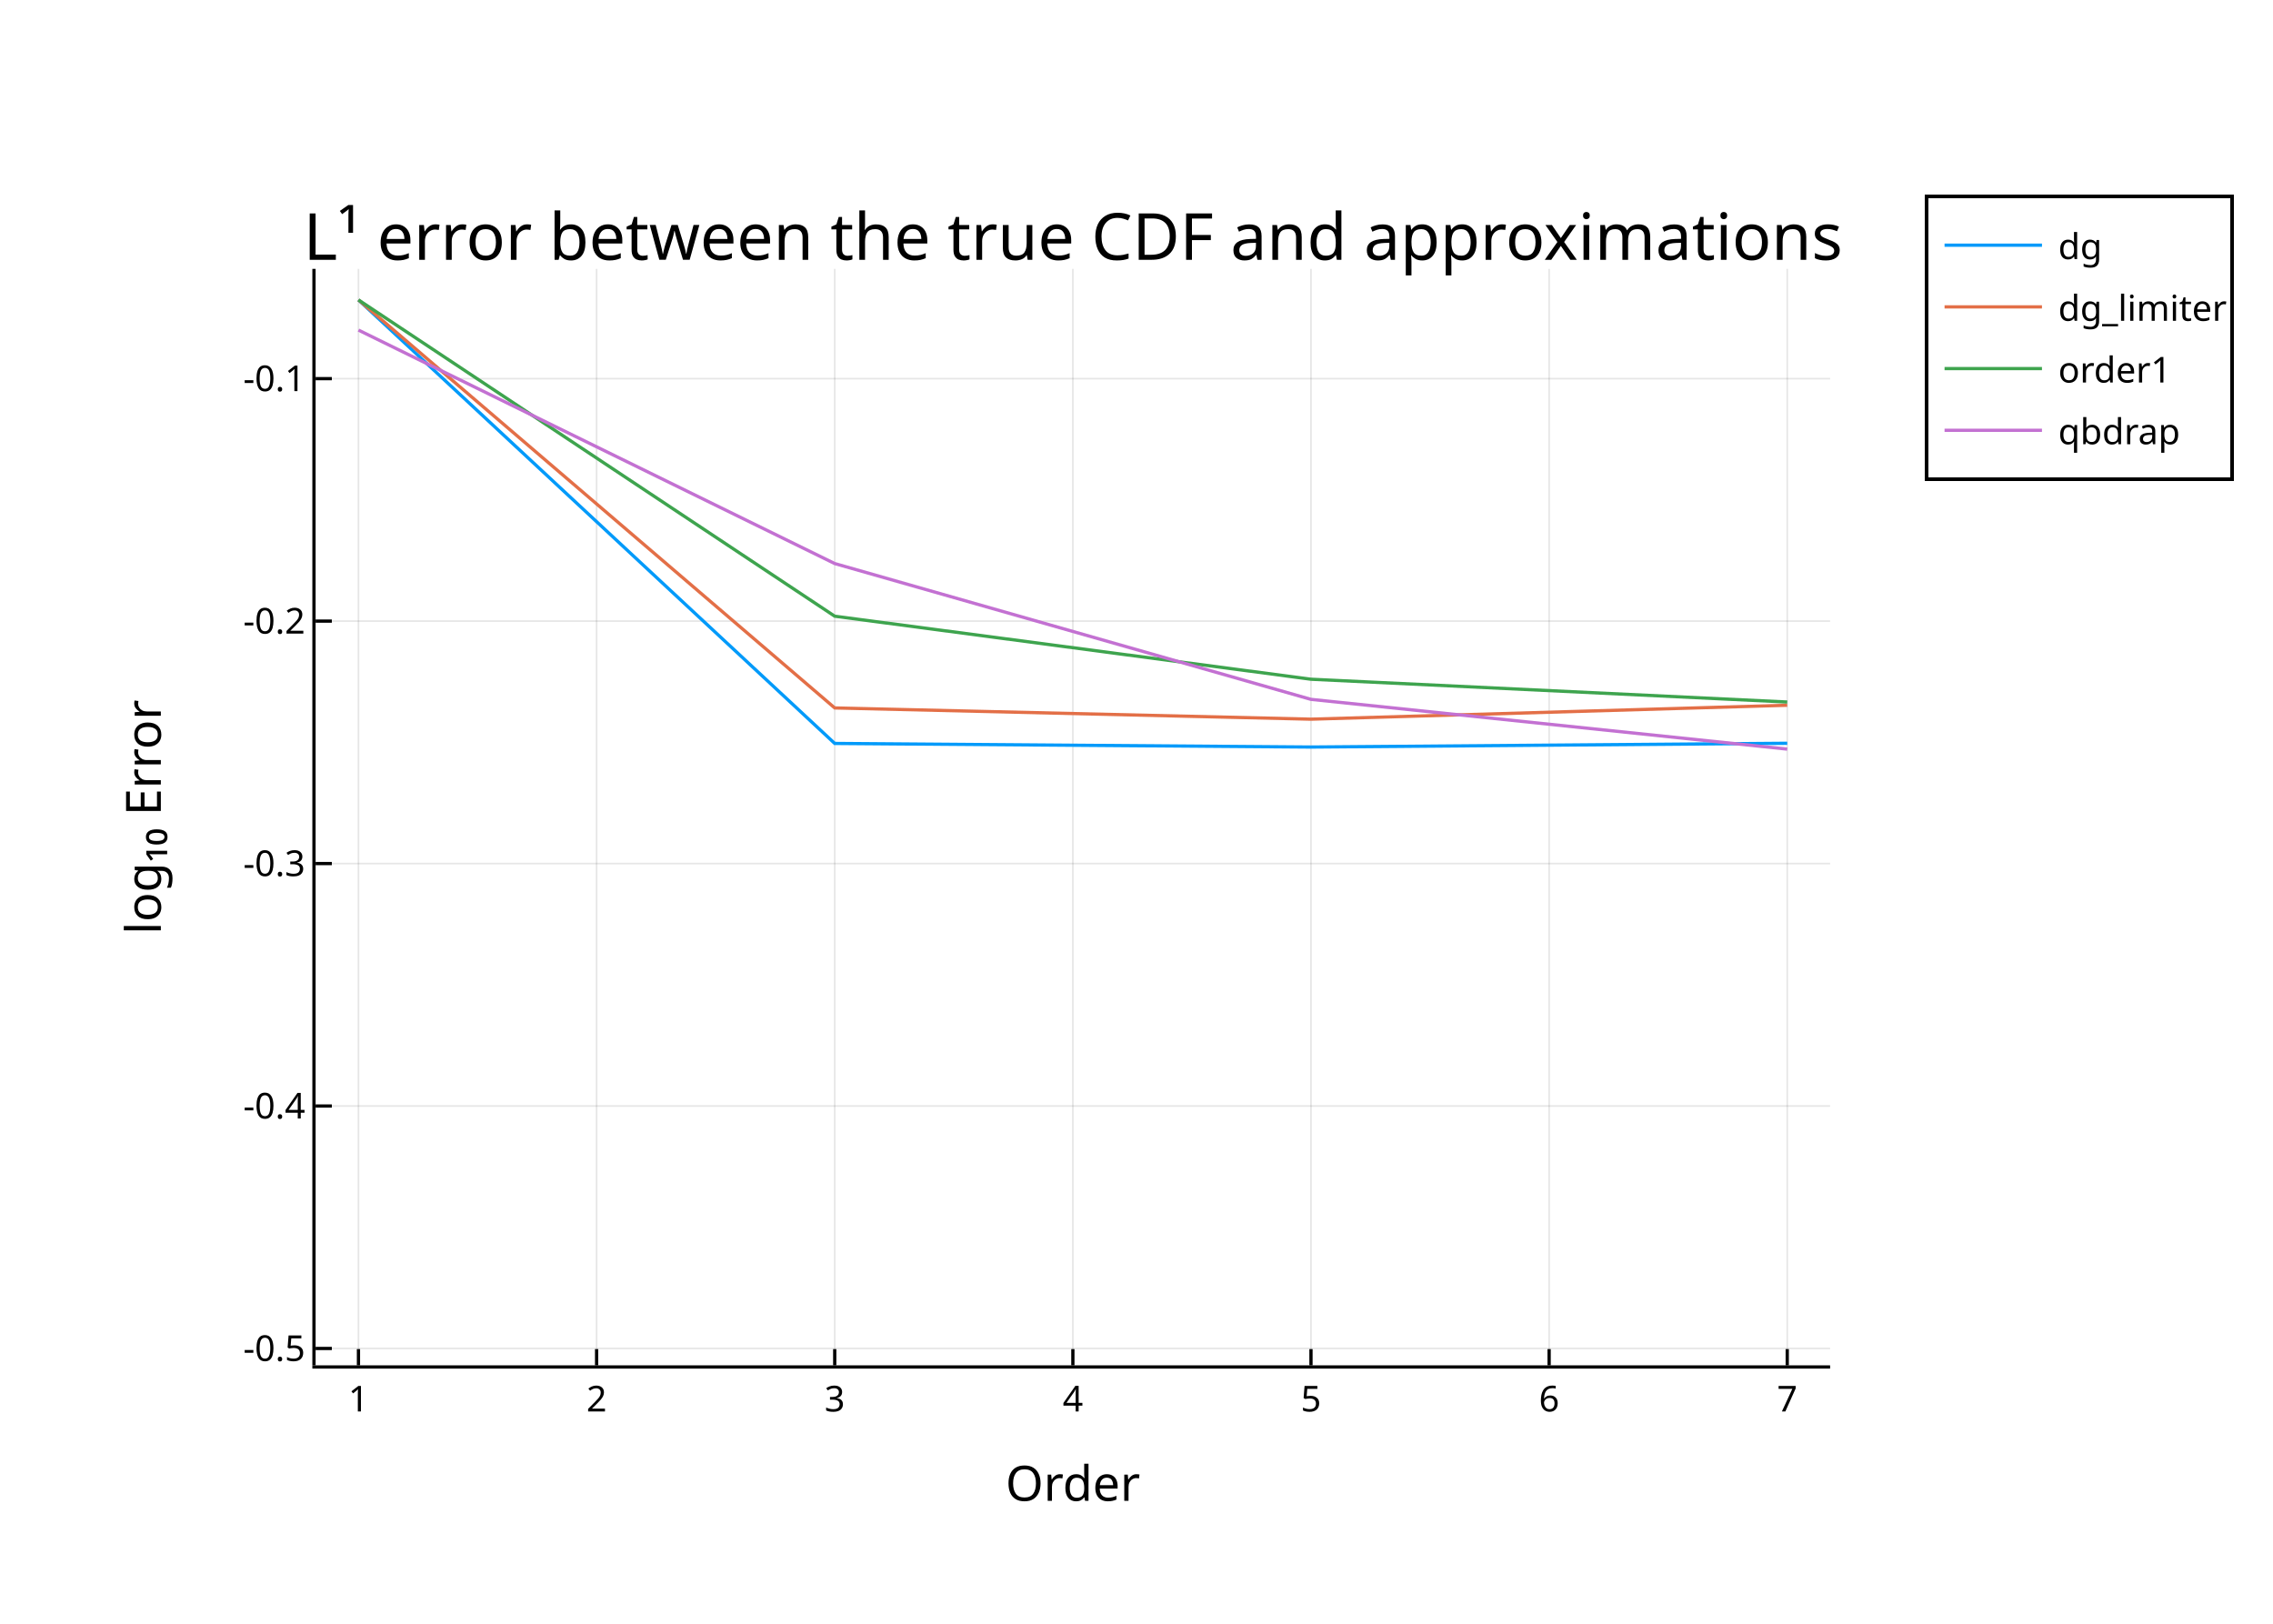
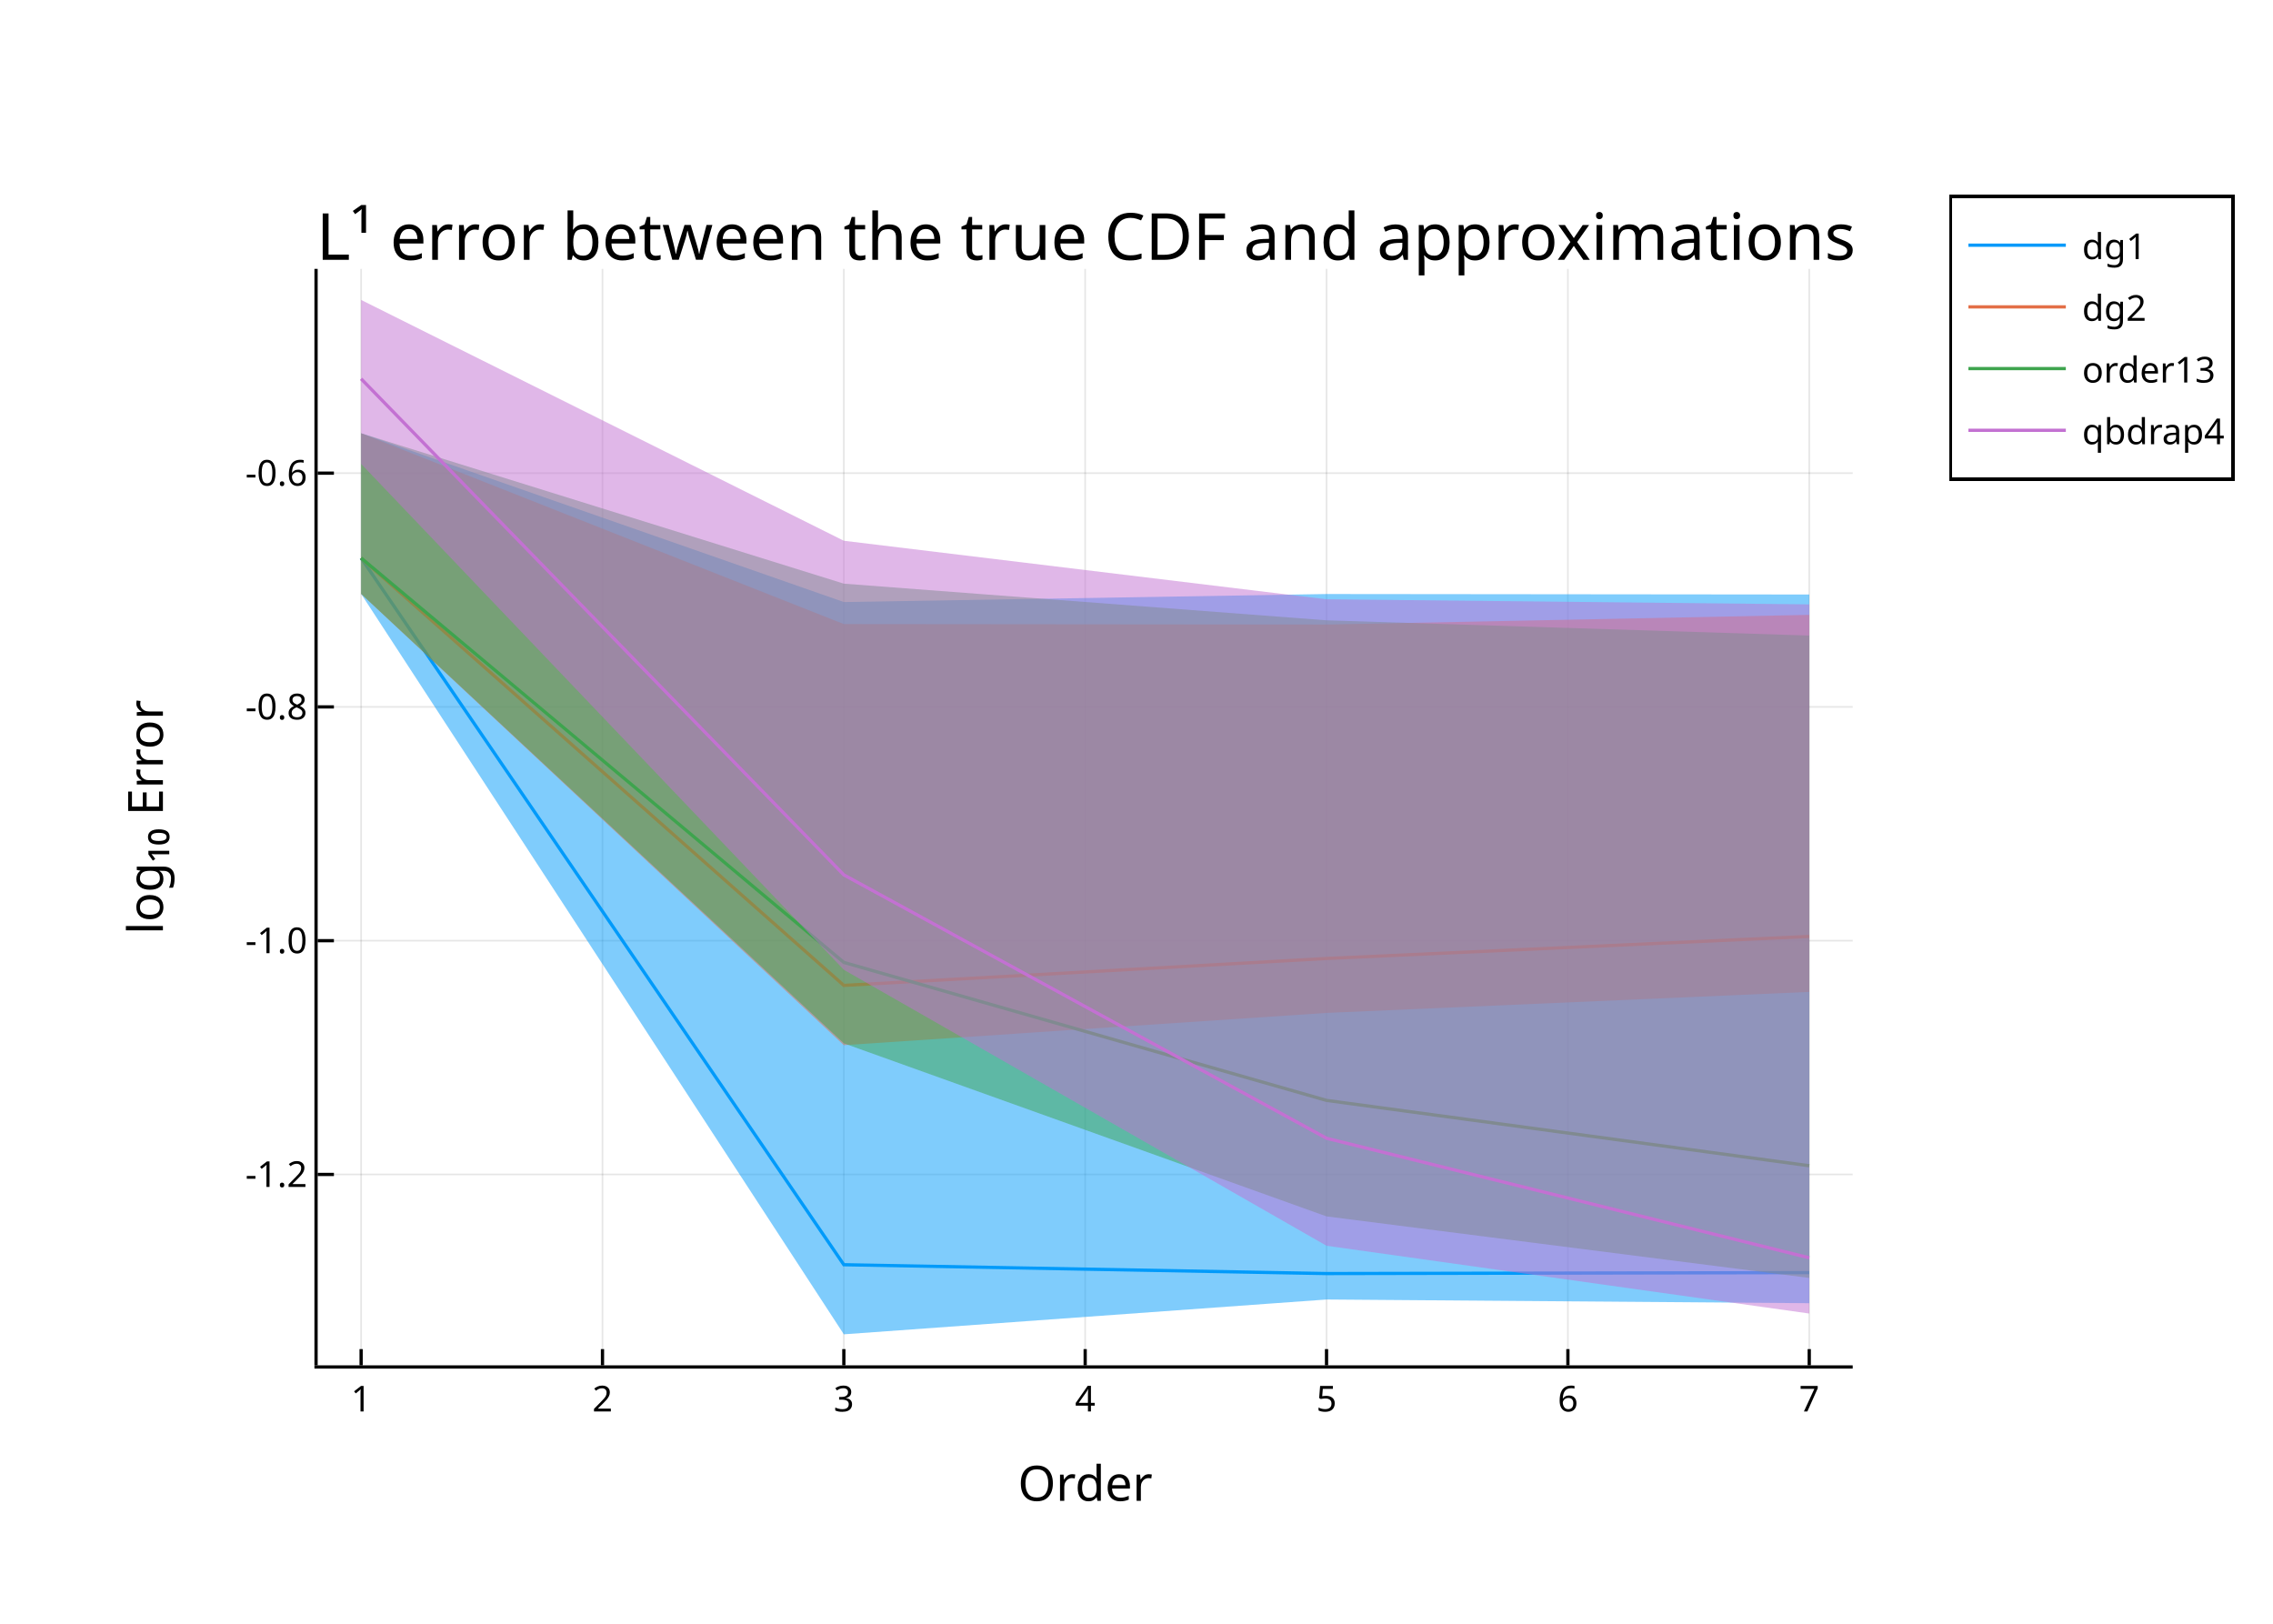
<svg xmlns="http://www.w3.org/2000/svg" class="main-svg" width="700" height="500" style="" viewBox="0 0 700 500">
  <rect x="0" y="0" width="700" height="500" style="fill: rgb(255, 255, 255); fill-opacity: 1;" />
-   <defs id="defs-80dde6">
+   <defs id="defs-a58ea8">
    <g class="clips">
-       <clipPath id="clip80dde6xyplot" class="plotclip">
-         <rect width="466.414" height="337.635" />
-       </clipPath>
-       <clipPath class="axesclip" id="clip80dde6x">
-         <rect x="97.194" y="0" width="466.414" height="500" />
-       </clipPath>
-       <clipPath class="axesclip" id="clip80dde6y">
+       <clipPath id="clipa58ea8xyplot" class="plotclip">
+         <rect width="472.729" height="337.635" />
+       </clipPath>
+       <clipPath class="axesclip" id="clipa58ea8x">
+         <rect x="97.833" y="0" width="472.729" height="500" />
+       </clipPath>
+       <clipPath class="axesclip" id="clipa58ea8y">
        <rect x="0" y="82.797" width="700" height="337.635" />
      </clipPath>
-       <clipPath class="axesclip" id="clip80dde6xy">
-         <rect x="97.194" y="82.797" width="466.414" height="337.635" />
+       <clipPath class="axesclip" id="clipa58ea8xy">
+         <rect x="97.833" y="82.797" width="472.729" height="337.635" />
      </clipPath>
    </g>
    <g class="gradients" />
  </defs>
  <g class="bglayer" />
  <g class="layer-below">
    <g class="imagelayer" />
    <g class="shapelayer" />
  </g>
  <g class="cartesianlayer">
    <g class="subplot xy">
      <g class="layer-subplot">
        <g class="shapelayer" />
        <g class="imagelayer" />
      </g>
      <g class="gridlayer">
        <g class="x">
-           <path class="xgrid crisp" transform="translate(110.3938,0)" d="M0,82.797v337.635" style="stroke: rgb(0, 0, 0); stroke-opacity: 0.1; stroke-width: 0.5px;" />
-           <path class="xgrid crisp" transform="translate(183.7338,0)" d="M0,82.797v337.635" style="stroke: rgb(0, 0, 0); stroke-opacity: 0.1; stroke-width: 0.5px;" />
-           <path class="xgrid crisp" transform="translate(257.0638,0)" d="M0,82.797v337.635" style="stroke: rgb(0, 0, 0); stroke-opacity: 0.1; stroke-width: 0.5px;" />
-           <path class="xgrid crisp" transform="translate(330.4038,0)" d="M0,82.797v337.635" style="stroke: rgb(0, 0, 0); stroke-opacity: 0.1; stroke-width: 0.5px;" />
-           <path class="xgrid crisp" transform="translate(403.7338,0)" d="M0,82.797v337.635" style="stroke: rgb(0, 0, 0); stroke-opacity: 0.1; stroke-width: 0.5px;" />
-           <path class="xgrid crisp" transform="translate(477.0738,0)" d="M0,82.797v337.635" style="stroke: rgb(0, 0, 0); stroke-opacity: 0.1; stroke-width: 0.5px;" />
-           <path class="xgrid crisp" transform="translate(550.4038,0)" d="M0,82.797v337.635" style="stroke: rgb(0, 0, 0); stroke-opacity: 0.1; stroke-width: 0.5px;" />
+           <path class="xgrid crisp" transform="translate(111.2128,0)" d="M0,82.797v337.635" style="stroke: rgb(0, 0, 0); stroke-opacity: 0.1; stroke-width: 0.5px;" />
+           <path class="xgrid crisp" transform="translate(185.5428,0)" d="M0,82.797v337.635" style="stroke: rgb(0, 0, 0); stroke-opacity: 0.1; stroke-width: 0.5px;" />
+           <path class="xgrid crisp" transform="translate(259.8728,0)" d="M0,82.797v337.635" style="stroke: rgb(0, 0, 0); stroke-opacity: 0.1; stroke-width: 0.5px;" />
+           <path class="xgrid crisp" transform="translate(334.1928,0)" d="M0,82.797v337.635" style="stroke: rgb(0, 0, 0); stroke-opacity: 0.1; stroke-width: 0.5px;" />
+           <path class="xgrid crisp" transform="translate(408.5228,0)" d="M0,82.797v337.635" style="stroke: rgb(0, 0, 0); stroke-opacity: 0.1; stroke-width: 0.5px;" />
+           <path class="xgrid crisp" transform="translate(482.8528,0)" d="M0,82.797v337.635" style="stroke: rgb(0, 0, 0); stroke-opacity: 0.1; stroke-width: 0.5px;" />
+           <path class="xgrid crisp" transform="translate(557.1828,0)" d="M0,82.797v337.635" style="stroke: rgb(0, 0, 0); stroke-opacity: 0.1; stroke-width: 0.5px;" />
        </g>
        <g class="y">
-           <path class="ygrid crisp" transform="translate(0,415.2369)" d="M97.194,0h466.414" style="stroke: rgb(0, 0, 0); stroke-opacity: 0.1; stroke-width: 0.5px;" />
-           <path class="ygrid crisp" transform="translate(0,340.5769)" d="M97.194,0h466.414" style="stroke: rgb(0, 0, 0); stroke-opacity: 0.1; stroke-width: 0.5px;" />
-           <path class="ygrid crisp" transform="translate(0,265.9169)" d="M97.194,0h466.414" style="stroke: rgb(0, 0, 0); stroke-opacity: 0.1; stroke-width: 0.5px;" />
-           <path class="ygrid crisp" transform="translate(0,191.2569)" d="M97.194,0h466.414" style="stroke: rgb(0, 0, 0); stroke-opacity: 0.1; stroke-width: 0.5px;" />
-           <path class="ygrid crisp" transform="translate(0,116.5969)" d="M97.194,0h466.414" style="stroke: rgb(0, 0, 0); stroke-opacity: 0.1; stroke-width: 0.5px;" />
+           <path class="ygrid crisp" transform="translate(0,361.6469)" d="M97.833,0h472.729" style="stroke: rgb(0, 0, 0); stroke-opacity: 0.1; stroke-width: 0.5px;" />
+           <path class="ygrid crisp" transform="translate(0,289.6669)" d="M97.833,0h472.729" style="stroke: rgb(0, 0, 0); stroke-opacity: 0.1; stroke-width: 0.5px;" />
+           <path class="ygrid crisp" transform="translate(0,217.6769)" d="M97.833,0h472.729" style="stroke: rgb(0, 0, 0); stroke-opacity: 0.1; stroke-width: 0.5px;" />
+           <path class="ygrid crisp" transform="translate(0,145.6969)" d="M97.833,0h472.729" style="stroke: rgb(0, 0, 0); stroke-opacity: 0.1; stroke-width: 0.5px;" />
        </g>
      </g>
      <g class="zerolinelayer" />
      <path class="xlines-below" />
      <path class="ylines-below" />
      <g class="overlines-below" />
      <g class="xaxislayer-below" />
      <g class="yaxislayer-below" />
      <g class="overaxes-below" />
-       <g class="plot" transform="translate(97.19378,82.79692)" clip-path="url('#clip80dde6xyplot')">
+       <g class="plot" transform="translate(97.83276,82.79692)" clip-path="url('#clipa58ea8xyplot')">
        <g class="scatterlayer mlayer">
-           <g class="trace scatter tracee92efa" style="stroke-miterlimit: 2;">
-             <g class="fills">
-               <g>
-                 <path class="js-fill" d="M13.2,-40.86L13.2,-40.86L13.2,249.56L159.87,290.37L306.54,290.1L453.21,292.49L306.54,290.1L159.87,290.37L13.2,249.56" style="fill: rgb(0, 154, 250); fill-opacity: 0.5; stroke-width: 0;" />
-               </g>
-             </g>
-             <g class="errorbars" />
-             <g class="lines">
-               <path class="js-line" d="M13.2,249.56L159.87,290.37L306.54,290.1L453.21,292.49L306.54,290.1L159.87,290.37L13.2,249.56" style="vector-effect: non-scaling-stroke; fill: none; stroke: rgb(0, 154, 250); stroke-opacity: 1; stroke-width: 0px; opacity: 1;" />
-             </g>
-             <g class="points" />
-             <g class="text" />
-           </g>
-           <g class="trace scatter tracedf5be1" style="stroke-miterlimit: 2; opacity: 1;">
-             <g class="fills" />
-             <g class="errorbars" />
-             <g class="lines">
-               <path class="js-line" d="M13.2,9.56L159.87,146.13L306.54,147.24L453.21,146.08" style="vector-effect: non-scaling-stroke; fill: none; stroke: rgb(0, 154, 250); stroke-opacity: 1; stroke-width: 1px; opacity: 1;" />
-             </g>
-             <g class="points" />
-             <g class="text" />
-           </g>
-           <g class="trace scatter traceda2862" style="stroke-miterlimit: 2;">
-             <g class="fills">
-               <g>
-                 <path class="js-fill" d="M13.2,-40.86L13.2,-40.86L13.2,249.56L159.87,285.35L306.54,292.72L453.21,293.67L306.54,292.72L159.87,285.35L13.2,249.56" style="fill: rgb(227, 111, 71); fill-opacity: 0.5; stroke-width: 0;" />
-               </g>
-             </g>
-             <g class="errorbars" />
-             <g class="lines">
-               <path class="js-line" d="M13.2,249.56L159.87,285.35L306.54,292.72L453.21,293.67L306.54,292.72L159.87,285.35L13.2,249.56" style="vector-effect: non-scaling-stroke; fill: none; stroke: rgb(227, 111, 71); stroke-opacity: 1; stroke-width: 0px; opacity: 1;" />
-             </g>
-             <g class="points" />
-             <g class="text" />
-           </g>
-           <g class="trace scatter trace3c8f31" style="stroke-miterlimit: 2; opacity: 1;">
-             <g class="fills" />
-             <g class="errorbars" />
-             <g class="lines">
-               <path class="js-line" d="M13.2,9.56L159.87,135.2L306.54,138.66L453.21,134.37" style="vector-effect: non-scaling-stroke; fill: none; stroke: rgb(227, 111, 71); stroke-opacity: 1; stroke-width: 1px; opacity: 1;" />
-             </g>
-             <g class="points" />
-             <g class="text" />
-           </g>
-           <g class="trace scatter tracedc54e0" style="stroke-miterlimit: 2;">
-             <g class="fills">
-               <g>
-                 <path class="js-fill" d="M13.2,-40.86L13.2,-40.86L13.2,249.56L159.87,306.52L306.54,289.2L453.21,290.96L306.54,289.2L159.87,306.52L13.2,249.56" style="fill: rgb(62, 164, 78); fill-opacity: 0.5; stroke-width: 0;" />
-               </g>
-             </g>
-             <g class="errorbars" />
-             <g class="lines">
-               <path class="js-line" d="M13.2,249.56L159.87,306.52L306.54,289.2L453.21,290.96L306.54,289.2L159.87,306.52L13.2,249.56" style="vector-effect: non-scaling-stroke; fill: none; stroke: rgb(62, 164, 78); stroke-opacity: 1; stroke-width: 0px; opacity: 1;" />
-             </g>
-             <g class="points" />
-             <g class="text" />
-           </g>
-           <g class="trace scatter tracea17157" style="stroke-miterlimit: 2; opacity: 1;">
-             <g class="fills" />
-             <g class="errorbars" />
-             <g class="lines">
-               <path class="js-line" d="M13.2,9.56L159.87,106.95L306.54,126.36L453.21,133.38" style="vector-effect: non-scaling-stroke; fill: none; stroke: rgb(62, 164, 78); stroke-opacity: 1; stroke-width: 1px; opacity: 1;" />
-             </g>
-             <g class="points" />
-             <g class="text" />
-           </g>
-           <g class="trace scatter trace5ed8ad" style="stroke-miterlimit: 2;">
-             <g class="fills">
-               <g>
-                 <path class="js-fill" d="M13.2,-40.86L13.2,-40.86L13.2,239.82L159.87,295.42L306.54,328.08L453.21,288.14L306.54,328.08L159.87,295.42L13.2,239.82" style="fill: rgb(195, 113, 210); fill-opacity: 0.5; stroke-width: 0;" />
-               </g>
-             </g>
-             <g class="errorbars" />
-             <g class="lines">
-               <path class="js-line" d="M13.2,239.82L159.87,295.42L306.54,328.08L453.21,288.14L306.54,328.08L159.87,295.42L13.2,239.82" style="vector-effect: non-scaling-stroke; fill: none; stroke: rgb(195, 113, 210); stroke-opacity: 1; stroke-width: 0px; opacity: 1;" />
-             </g>
-             <g class="points" />
-             <g class="text" />
-           </g>
-           <g class="trace scatter tracef15ba3" style="stroke-miterlimit: 2; opacity: 1;">
-             <g class="fills" />
-             <g class="errorbars" />
-             <g class="lines">
-               <path class="js-line" d="M13.2,18.85L159.87,90.74L306.54,132.56L453.21,147.88" style="vector-effect: non-scaling-stroke; fill: none; stroke: rgb(195, 113, 210); stroke-opacity: 1; stroke-width: 1px; opacity: 1;" />
+           <g class="trace scatter tracee7412c" style="stroke-miterlimit: 2;">
+             <g class="fills">
+               <g>
+                 <path class="js-fill" d="M13.38,-153.06L13.38,-153.06L13.38,100.08L162.04,328.08L310.69,317.36L459.35,318.5L459.35,100.27L310.69,100.12L162.04,102.59L13.38,50.62" style="fill: rgb(0, 154, 250); fill-opacity: 0.5; stroke-width: 0;" />
+               </g>
+             </g>
+             <g class="errorbars" />
+             <g class="lines">
+               <path class="js-line" d="M13.38,100.08L162.04,328.08L310.69,317.36L459.35,318.5L459.35,100.27L310.69,100.12L162.04,102.59L13.38,50.62" style="vector-effect: non-scaling-stroke; fill: none; stroke: rgb(0, 154, 250); stroke-opacity: 1; stroke-width: 0px; opacity: 1;" />
+             </g>
+             <g class="points" />
+             <g class="text" />
+           </g>
+           <g class="trace scatter trace69f51a" style="stroke-miterlimit: 2; opacity: 1;">
+             <g class="fills" />
+             <g class="errorbars" />
+             <g class="lines">
+               <path class="js-line" d="M13.38,89.04L162.04,306.65L310.69,309.37L459.35,309.08" style="vector-effect: non-scaling-stroke; fill: none; stroke: rgb(0, 154, 250); stroke-opacity: 1; stroke-width: 1px; opacity: 1;" />
+             </g>
+             <g class="points" />
+             <g class="text" />
+           </g>
+           <g class="trace scatter trace1e06ef" style="stroke-miterlimit: 2;">
+             <g class="fills">
+               <g>
+                 <path class="js-fill" d="M13.38,-153.06L13.38,-153.06L13.38,100.08L162.04,239.04L310.69,229.11L459.35,222.64L459.35,106.54L310.69,109.52L162.04,109.38L13.38,50.62" style="fill: rgb(227, 111, 71); fill-opacity: 0.5; stroke-width: 0;" />
+               </g>
+             </g>
+             <g class="errorbars" />
+             <g class="lines">
+               <path class="js-line" d="M13.38,100.08L162.04,239.04L310.69,229.11L459.35,222.64L459.35,106.54L310.69,109.52L162.04,109.38L13.38,50.62" style="vector-effect: non-scaling-stroke; fill: none; stroke: rgb(227, 111, 71); stroke-opacity: 1; stroke-width: 0px; opacity: 1;" />
+             </g>
+             <g class="points" />
+             <g class="text" />
+           </g>
+           <g class="trace scatter tracefb3526" style="stroke-miterlimit: 2; opacity: 1;">
+             <g class="fills" />
+             <g class="errorbars" />
+             <g class="lines">
+               <path class="js-line" d="M13.38,89.04L162.04,220.64L310.69,212.35L459.35,205.56" style="vector-effect: non-scaling-stroke; fill: none; stroke: rgb(227, 111, 71); stroke-opacity: 1; stroke-width: 1px; opacity: 1;" />
+             </g>
+             <g class="points" />
+             <g class="text" />
+           </g>
+           <g class="trace scatter trace733f54" style="stroke-miterlimit: 2;">
+             <g class="fills">
+               <g>
+                 <path class="js-fill" d="M13.38,-153.06L13.38,-153.06L13.38,100.08L162.04,238.48L310.69,291.77L459.35,310.72L459.35,112.91L310.69,108.22L162.04,96.93L13.38,50.62" style="fill: rgb(62, 164, 78); fill-opacity: 0.5; stroke-width: 0;" />
+               </g>
+             </g>
+             <g class="errorbars" />
+             <g class="lines">
+               <path class="js-line" d="M13.38,100.08L162.04,238.48L310.69,291.77L459.35,310.72L459.35,112.91L310.69,108.22L162.04,96.93L13.38,50.62" style="vector-effect: non-scaling-stroke; fill: none; stroke: rgb(62, 164, 78); stroke-opacity: 1; stroke-width: 0px; opacity: 1;" />
+             </g>
+             <g class="points" />
+             <g class="text" />
+           </g>
+           <g class="trace scatter traced2b7b2" style="stroke-miterlimit: 2; opacity: 1;">
+             <g class="fills" />
+             <g class="errorbars" />
+             <g class="lines">
+               <path class="js-line" d="M13.38,89.04L162.04,213.56L310.69,256.05L459.35,276.17" style="vector-effect: non-scaling-stroke; fill: none; stroke: rgb(62, 164, 78); stroke-opacity: 1; stroke-width: 1px; opacity: 1;" />
+             </g>
+             <g class="points" />
+             <g class="text" />
+           </g>
+           <g class="trace scatter tracea1d3e6" style="stroke-miterlimit: 2;">
+             <g class="fills">
+               <g>
+                 <path class="js-fill" d="M13.38,-153.06L13.38,-153.06L13.38,60.04L162.04,215.83L310.69,300.81L459.35,321.68L459.35,103.31L310.69,101.74L162.04,83.72L13.38,9.56" style="fill: rgb(195, 113, 210); fill-opacity: 0.5; stroke-width: 0;" />
+               </g>
+             </g>
+             <g class="errorbars" />
+             <g class="lines">
+               <path class="js-line" d="M13.38,60.04L162.04,215.83L310.69,300.81L459.35,321.68L459.35,103.31L310.69,101.74L162.04,83.72L13.38,9.56" style="vector-effect: non-scaling-stroke; fill: none; stroke: rgb(195, 113, 210); stroke-opacity: 1; stroke-width: 0px; opacity: 1;" />
+             </g>
+             <g class="points" />
+             <g class="text" />
+           </g>
+           <g class="trace scatter traceb6b2b9" style="stroke-miterlimit: 2; opacity: 1;">
+             <g class="fills" />
+             <g class="errorbars" />
+             <g class="lines">
+               <path class="js-line" d="M13.38,33.85L162.04,186.61L310.69,267.71L459.35,304.52" style="vector-effect: non-scaling-stroke; fill: none; stroke: rgb(195, 113, 210); stroke-opacity: 1; stroke-width: 1px; opacity: 1;" />
            </g>
            <g class="points" />
            <g class="text" />
          </g>
        </g>
      </g>
      <g class="overplot" />
-       <path class="xlines-above crisp" d="M96.194,420.932H563.608" style="fill: none; stroke-width: 1px; stroke: rgb(0, 0, 0); stroke-opacity: 1;" />
-       <path class="ylines-above crisp" d="M96.694,82.797V420.432" style="fill: none; stroke-width: 1px; stroke: rgb(0, 0, 0); stroke-opacity: 1;" />
+       <path class="xlines-above crisp" d="M96.833,420.932H570.562" style="fill: none; stroke-width: 1px; stroke: rgb(0, 0, 0); stroke-opacity: 1;" />
+       <path class="ylines-above crisp" d="M97.333,82.797V420.432" style="fill: none; stroke-width: 1px; stroke: rgb(0, 0, 0); stroke-opacity: 1;" />
      <g class="overlines-above" />
      <g class="xaxislayer-above">
-         <path class="xtick ticks crisp" d="M0,420.432v-5" transform="translate(110.3938,0)" style="stroke: rgb(0, 0, 0); stroke-opacity: 1; stroke-width: 1px;" />
-         <path class="xtick ticks crisp" d="M0,420.432v-5" transform="translate(183.7338,0)" style="stroke: rgb(0, 0, 0); stroke-opacity: 1; stroke-width: 1px;" />
-         <path class="xtick ticks crisp" d="M0,420.432v-5" transform="translate(257.0638,0)" style="stroke: rgb(0, 0, 0); stroke-opacity: 1; stroke-width: 1px;" />
-         <path class="xtick ticks crisp" d="M0,420.432v-5" transform="translate(330.4038,0)" style="stroke: rgb(0, 0, 0); stroke-opacity: 1; stroke-width: 1px;" />
-         <path class="xtick ticks crisp" d="M0,420.432v-5" transform="translate(403.7338,0)" style="stroke: rgb(0, 0, 0); stroke-opacity: 1; stroke-width: 1px;" />
-         <path class="xtick ticks crisp" d="M0,420.432v-5" transform="translate(477.0738,0)" style="stroke: rgb(0, 0, 0); stroke-opacity: 1; stroke-width: 1px;" />
-         <path class="xtick ticks crisp" d="M0,420.432v-5" transform="translate(550.4038,0)" style="stroke: rgb(0, 0, 0); stroke-opacity: 1; stroke-width: 1px;" />
-         <g class="xtick">
-           <text text-anchor="middle" x="0" y="434.632" transform="translate(110.3938,0)" style="font-family: sans-serif; font-size: 11px; fill: rgb(0, 0, 0); fill-opacity: 1; white-space: pre;">1</text>
-         </g>
-         <g class="xtick">
-           <text text-anchor="middle" x="0" y="434.632" transform="translate(183.7338,0)" style="font-family: sans-serif; font-size: 11px; fill: rgb(0, 0, 0); fill-opacity: 1; white-space: pre;">2</text>
-         </g>
-         <g class="xtick">
-           <text text-anchor="middle" x="0" y="434.632" transform="translate(257.0638,0)" style="font-family: sans-serif; font-size: 11px; fill: rgb(0, 0, 0); fill-opacity: 1; white-space: pre;">3</text>
-         </g>
-         <g class="xtick">
-           <text text-anchor="middle" x="0" y="434.632" transform="translate(330.4038,0)" style="font-family: sans-serif; font-size: 11px; fill: rgb(0, 0, 0); fill-opacity: 1; white-space: pre;">4</text>
-         </g>
-         <g class="xtick">
-           <text text-anchor="middle" x="0" y="434.632" transform="translate(403.7338,0)" style="font-family: sans-serif; font-size: 11px; fill: rgb(0, 0, 0); fill-opacity: 1; white-space: pre;">5</text>
-         </g>
-         <g class="xtick">
-           <text text-anchor="middle" x="0" y="434.632" transform="translate(477.0738,0)" style="font-family: sans-serif; font-size: 11px; fill: rgb(0, 0, 0); fill-opacity: 1; white-space: pre;">6</text>
-         </g>
-         <g class="xtick">
-           <text text-anchor="middle" x="0" y="434.632" transform="translate(550.4038,0)" style="font-family: sans-serif; font-size: 11px; fill: rgb(0, 0, 0); fill-opacity: 1; white-space: pre;">7</text>
+         <path class="xtick ticks crisp" d="M0,420.432v-5" transform="translate(111.2128,0)" style="stroke: rgb(0, 0, 0); stroke-opacity: 1; stroke-width: 1px;" />
+         <path class="xtick ticks crisp" d="M0,420.432v-5" transform="translate(185.5428,0)" style="stroke: rgb(0, 0, 0); stroke-opacity: 1; stroke-width: 1px;" />
+         <path class="xtick ticks crisp" d="M0,420.432v-5" transform="translate(259.8728,0)" style="stroke: rgb(0, 0, 0); stroke-opacity: 1; stroke-width: 1px;" />
+         <path class="xtick ticks crisp" d="M0,420.432v-5" transform="translate(334.1928,0)" style="stroke: rgb(0, 0, 0); stroke-opacity: 1; stroke-width: 1px;" />
+         <path class="xtick ticks crisp" d="M0,420.432v-5" transform="translate(408.5228,0)" style="stroke: rgb(0, 0, 0); stroke-opacity: 1; stroke-width: 1px;" />
+         <path class="xtick ticks crisp" d="M0,420.432v-5" transform="translate(482.8528,0)" style="stroke: rgb(0, 0, 0); stroke-opacity: 1; stroke-width: 1px;" />
+         <path class="xtick ticks crisp" d="M0,420.432v-5" transform="translate(557.1828,0)" style="stroke: rgb(0, 0, 0); stroke-opacity: 1; stroke-width: 1px;" />
+         <g class="xtick">
+           <text text-anchor="middle" x="0" y="434.632" transform="translate(111.2128,0)" style="font-family: sans-serif; font-size: 11px; fill: rgb(0, 0, 0); fill-opacity: 1; white-space: pre;">1</text>
+         </g>
+         <g class="xtick">
+           <text text-anchor="middle" x="0" y="434.632" transform="translate(185.5428,0)" style="font-family: sans-serif; font-size: 11px; fill: rgb(0, 0, 0); fill-opacity: 1; white-space: pre;">2</text>
+         </g>
+         <g class="xtick">
+           <text text-anchor="middle" x="0" y="434.632" transform="translate(259.8728,0)" style="font-family: sans-serif; font-size: 11px; fill: rgb(0, 0, 0); fill-opacity: 1; white-space: pre;">3</text>
+         </g>
+         <g class="xtick">
+           <text text-anchor="middle" x="0" y="434.632" transform="translate(334.1928,0)" style="font-family: sans-serif; font-size: 11px; fill: rgb(0, 0, 0); fill-opacity: 1; white-space: pre;">4</text>
+         </g>
+         <g class="xtick">
+           <text text-anchor="middle" x="0" y="434.632" transform="translate(408.5228,0)" style="font-family: sans-serif; font-size: 11px; fill: rgb(0, 0, 0); fill-opacity: 1; white-space: pre;">5</text>
+         </g>
+         <g class="xtick">
+           <text text-anchor="middle" x="0" y="434.632" transform="translate(482.8528,0)" style="font-family: sans-serif; font-size: 11px; fill: rgb(0, 0, 0); fill-opacity: 1; white-space: pre;">6</text>
+         </g>
+         <g class="xtick">
+           <text text-anchor="middle" x="0" y="434.632" transform="translate(557.1828,0)" style="font-family: sans-serif; font-size: 11px; fill: rgb(0, 0, 0); fill-opacity: 1; white-space: pre;">7</text>
        </g>
      </g>
      <g class="yaxislayer-above">
-         <path class="ytick ticks crisp" d="M97.194,0h5" transform="translate(0,415.2369)" style="stroke: rgb(0, 0, 0); stroke-opacity: 1; stroke-width: 1px;" />
-         <path class="ytick ticks crisp" d="M97.194,0h5" transform="translate(0,340.5769)" style="stroke: rgb(0, 0, 0); stroke-opacity: 1; stroke-width: 1px;" />
-         <path class="ytick ticks crisp" d="M97.194,0h5" transform="translate(0,265.9169)" style="stroke: rgb(0, 0, 0); stroke-opacity: 1; stroke-width: 1px;" />
-         <path class="ytick ticks crisp" d="M97.194,0h5" transform="translate(0,191.2569)" style="stroke: rgb(0, 0, 0); stroke-opacity: 1; stroke-width: 1px;" />
-         <path class="ytick ticks crisp" d="M97.194,0h5" transform="translate(0,116.5969)" style="stroke: rgb(0, 0, 0); stroke-opacity: 1; stroke-width: 1px;" />
-         <g class="ytick">
-           <text text-anchor="end" x="93.994" y="3.85" transform="translate(0,415.2369)" style="font-family: sans-serif; font-size: 11px; fill: rgb(0, 0, 0); fill-opacity: 1; white-space: pre;">-0.5</text>
-         </g>
-         <g class="ytick">
-           <text text-anchor="end" x="93.994" y="3.85" transform="translate(0,340.5769)" style="font-family: sans-serif; font-size: 11px; fill: rgb(0, 0, 0); fill-opacity: 1; white-space: pre;">-0.4</text>
-         </g>
-         <g class="ytick">
-           <text text-anchor="end" x="93.994" y="3.85" transform="translate(0,265.9169)" style="font-family: sans-serif; font-size: 11px; fill: rgb(0, 0, 0); fill-opacity: 1; white-space: pre;">-0.3</text>
-         </g>
-         <g class="ytick">
-           <text text-anchor="end" x="93.994" y="3.85" transform="translate(0,191.2569)" style="font-family: sans-serif; font-size: 11px; fill: rgb(0, 0, 0); fill-opacity: 1; white-space: pre;">-0.2</text>
-         </g>
-         <g class="ytick">
-           <text text-anchor="end" x="93.994" y="3.85" transform="translate(0,116.5969)" style="font-family: sans-serif; font-size: 11px; fill: rgb(0, 0, 0); fill-opacity: 1; white-space: pre;">-0.1</text>
+         <path class="ytick ticks crisp" d="M97.833,0h5" transform="translate(0,361.6469)" style="stroke: rgb(0, 0, 0); stroke-opacity: 1; stroke-width: 1px;" />
+         <path class="ytick ticks crisp" d="M97.833,0h5" transform="translate(0,289.6669)" style="stroke: rgb(0, 0, 0); stroke-opacity: 1; stroke-width: 1px;" />
+         <path class="ytick ticks crisp" d="M97.833,0h5" transform="translate(0,217.6769)" style="stroke: rgb(0, 0, 0); stroke-opacity: 1; stroke-width: 1px;" />
+         <path class="ytick ticks crisp" d="M97.833,0h5" transform="translate(0,145.6969)" style="stroke: rgb(0, 0, 0); stroke-opacity: 1; stroke-width: 1px;" />
+         <g class="ytick">
+           <text text-anchor="end" x="94.633" y="3.85" transform="translate(0,361.6469)" style="font-family: sans-serif; font-size: 11px; fill: rgb(0, 0, 0); fill-opacity: 1; white-space: pre;">-1.2</text>
+         </g>
+         <g class="ytick">
+           <text text-anchor="end" x="94.633" y="3.85" transform="translate(0,289.6669)" style="font-family: sans-serif; font-size: 11px; fill: rgb(0, 0, 0); fill-opacity: 1; white-space: pre;">-1.0</text>
+         </g>
+         <g class="ytick">
+           <text text-anchor="end" x="94.633" y="3.85" transform="translate(0,217.6769)" style="font-family: sans-serif; font-size: 11px; fill: rgb(0, 0, 0); fill-opacity: 1; white-space: pre;">-0.8</text>
+         </g>
+         <g class="ytick">
+           <text text-anchor="end" x="94.633" y="3.85" transform="translate(0,145.6969)" style="font-family: sans-serif; font-size: 11px; fill: rgb(0, 0, 0); fill-opacity: 1; white-space: pre;">-0.6</text>
        </g>
      </g>
      <g class="overaxes-above" />
    </g>
  </g>
  <g class="polarlayer" />
  <g class="ternarylayer" />
  <g class="geolayer" />
  <g class="funnelarealayer" />
  <g class="pielayer" />
  <g class="treemaplayer" />
  <g class="sunburstlayer" />
  <g class="glimages" />
-   <defs id="topdefs-80dde6">
+   <defs id="topdefs-a58ea8">
    <g class="clips" />
-     <clipPath id="legend80dde6">
-       <rect width="93" height="86" x="1" y="1" />
+     <clipPath id="legenda58ea8">
+       <rect width="86" height="86" x="1" y="1" />
    </clipPath>
  </defs>
  <g class="layer-above">
    <g class="imagelayer" />
    <g class="shapelayer" />
  </g>
  <g class="infolayer">
-     <g class="legend" pointer-events="all" transform="translate(592.85,60)">
-       <rect class="bg" shape-rendering="crispEdges" width="94" height="87" x="0.5" y="0.5" style="stroke: rgb(0, 0, 0); stroke-opacity: 1; fill: rgb(255, 255, 255); fill-opacity: 1; stroke-width: 1px;" />
-       <g class="scrollbox" transform="" clip-path="url('#legend80dde6')">
+     <g class="legend" pointer-events="all" transform="translate(600.2,60)">
+       <rect class="bg" shape-rendering="crispEdges" width="87" height="87" x="0.5" y="0.5" style="stroke: rgb(0, 0, 0); stroke-opacity: 1; fill: rgb(255, 255, 255); fill-opacity: 1; stroke-width: 1px;" />
+       <g class="scrollbox" transform="" clip-path="url('#legenda58ea8')">
        <g class="groups">
          <g class="traces" transform="translate(1,15.5)" style="opacity: 1;">
-             <text class="legendtext" text-anchor="start" x="40" y="4.29" style="font-family: sans-serif; font-size: 11px; fill: rgb(0, 0, 0); fill-opacity: 1; white-space: pre;">dg</text>
+             <text class="legendtext" text-anchor="start" x="40" y="4.29" style="font-family: sans-serif; font-size: 11px; fill: rgb(0, 0, 0); fill-opacity: 1; white-space: pre;">dg1</text>
            <g class="layers" style="opacity: 1;">
              <g class="legendfill" />
              <g class="legendlines">
                <path class="js-line" d="M5,0h30" style="fill: none; stroke: rgb(0, 154, 250); stroke-opacity: 1; stroke-width: 1px;" />
              </g>
              <g class="legendsymbols">
                <g class="legendpoints" />
              </g>
            </g>
-             <rect class="legendtoggle" x="0" y="-9.5" width="87.844" height="19" style="fill: rgb(0, 0, 0); fill-opacity: 0;" />
+             <rect class="legendtoggle" x="0" y="-9.5" width="80.375" height="19" style="fill: rgb(0, 0, 0); fill-opacity: 0;" />
          </g>
          <g class="traces" transform="translate(1,34.5)" style="opacity: 1;">
-             <text class="legendtext" text-anchor="start" x="40" y="4.29" style="font-family: sans-serif; font-size: 11px; fill: rgb(0, 0, 0); fill-opacity: 1; white-space: pre;">dg_limiter</text>
+             <text class="legendtext" text-anchor="start" x="40" y="4.29" style="font-family: sans-serif; font-size: 11px; fill: rgb(0, 0, 0); fill-opacity: 1; white-space: pre;">dg2</text>
            <g class="layers" style="opacity: 1;">
              <g class="legendfill" />
              <g class="legendlines">
                <path class="js-line" d="M5,0h30" style="fill: none; stroke: rgb(227, 111, 71); stroke-opacity: 1; stroke-width: 1px;" />
              </g>
              <g class="legendsymbols">
                <g class="legendpoints" />
              </g>
            </g>
-             <rect class="legendtoggle" x="0" y="-9.5" width="87.844" height="19" style="fill: rgb(0, 0, 0); fill-opacity: 0;" />
+             <rect class="legendtoggle" x="0" y="-9.5" width="80.375" height="19" style="fill: rgb(0, 0, 0); fill-opacity: 0;" />
          </g>
          <g class="traces" transform="translate(1,53.5)" style="opacity: 1;">
-             <text class="legendtext" text-anchor="start" x="40" y="4.29" style="font-family: sans-serif; font-size: 11px; fill: rgb(0, 0, 0); fill-opacity: 1; white-space: pre;">order1</text>
+             <text class="legendtext" text-anchor="start" x="40" y="4.29" style="font-family: sans-serif; font-size: 11px; fill: rgb(0, 0, 0); fill-opacity: 1; white-space: pre;">order13</text>
            <g class="layers" style="opacity: 1;">
              <g class="legendfill" />
              <g class="legendlines">
                <path class="js-line" d="M5,0h30" style="fill: none; stroke: rgb(62, 164, 78); stroke-opacity: 1; stroke-width: 1px;" />
              </g>
              <g class="legendsymbols">
                <g class="legendpoints" />
              </g>
            </g>
-             <rect class="legendtoggle" x="0" y="-9.5" width="87.844" height="19" style="fill: rgb(0, 0, 0); fill-opacity: 0;" />
+             <rect class="legendtoggle" x="0" y="-9.5" width="80.375" height="19" style="fill: rgb(0, 0, 0); fill-opacity: 0;" />
          </g>
          <g class="traces" transform="translate(1,72.5)" style="opacity: 1;">
-             <text class="legendtext" text-anchor="start" x="40" y="4.29" style="font-family: sans-serif; font-size: 11px; fill: rgb(0, 0, 0); fill-opacity: 1; white-space: pre;">qbdrap</text>
+             <text class="legendtext" text-anchor="start" x="40" y="4.29" style="font-family: sans-serif; font-size: 11px; fill: rgb(0, 0, 0); fill-opacity: 1; white-space: pre;">qbdrap4</text>
            <g class="layers" style="opacity: 1;">
              <g class="legendfill" />
              <g class="legendlines">
                <path class="js-line" d="M5,0h30" style="fill: none; stroke: rgb(195, 113, 210); stroke-opacity: 1; stroke-width: 1px;" />
              </g>
              <g class="legendsymbols">
                <g class="legendpoints" />
              </g>
            </g>
-             <rect class="legendtoggle" x="0" y="-9.5" width="87.844" height="19" style="fill: rgb(0, 0, 0); fill-opacity: 0;" />
+             <rect class="legendtoggle" x="0" y="-9.5" width="80.375" height="19" style="fill: rgb(0, 0, 0); fill-opacity: 0;" />
          </g>
        </g>
      </g>
      <rect class="scrollbar" rx="20" ry="3" width="0" height="0" x="0" y="0" style="fill: rgb(128, 139, 164); fill-opacity: 1;" />
    </g>
    <g class="g-gtitle" />
    <g class="g-xtitle">
-       <text class="xtitle" x="330.401" y="462.141" text-anchor="middle" style="font-family: sans-serif; font-size: 15px; fill: rgb(0, 0, 0); opacity: 1; font-weight: normal; white-space: pre;">Order</text>
+       <text class="xtitle" x="334.197" y="462.141" text-anchor="middle" style="font-family: sans-serif; font-size: 15px; fill: rgb(0, 0, 0); opacity: 1; font-weight: normal; white-space: pre;">Order</text>
    </g>
    <g class="g-ytitle">
-       <text class="ytitle" transform="rotate(-90,49.53125,251.6146)" x="49.531" y="251.615" text-anchor="middle" style="font-family: sans-serif; font-size: 15px; fill: rgb(0, 0, 0); opacity: 1; font-weight: normal; white-space: pre;">log₁₀ Error</text>
+       <text class="ytitle" transform="rotate(-90,50.17188,251.6146)" x="50.172" y="251.615" text-anchor="middle" style="font-family: sans-serif; font-size: 15px; fill: rgb(0, 0, 0); opacity: 1; font-weight: normal; white-space: pre;">log₁₀ Error</text>
    </g>
    <g class="annotation" data-index="0" style="opacity: 1;">
-       <g class="annotation-text-g" transform="rotate(0,330.4007,73)">
-         <g class="cursor-pointer" transform="translate(105,60)">
+       <g class="annotation-text-g" transform="rotate(0,334.1972,73)">
+         <g class="cursor-pointer" transform="translate(109,60)">
          <rect class="bg" x="0.5" y="0.5" width="450" height="25" style="stroke-width: 1px; stroke: rgb(0, 0, 0); stroke-opacity: 0; fill: rgb(0, 0, 0); fill-opacity: 0;" />
          <text class="annotation-text" text-anchor="middle" x="225.453" y="20" style="font-family: sans-serif; font-size: 20px; fill: rgb(0, 0, 0); fill-opacity: 1; white-space: pre;">L¹ error between the true CDF and approximations</text>
        </g>
      </g>
    </g>
  </g>
</svg>
